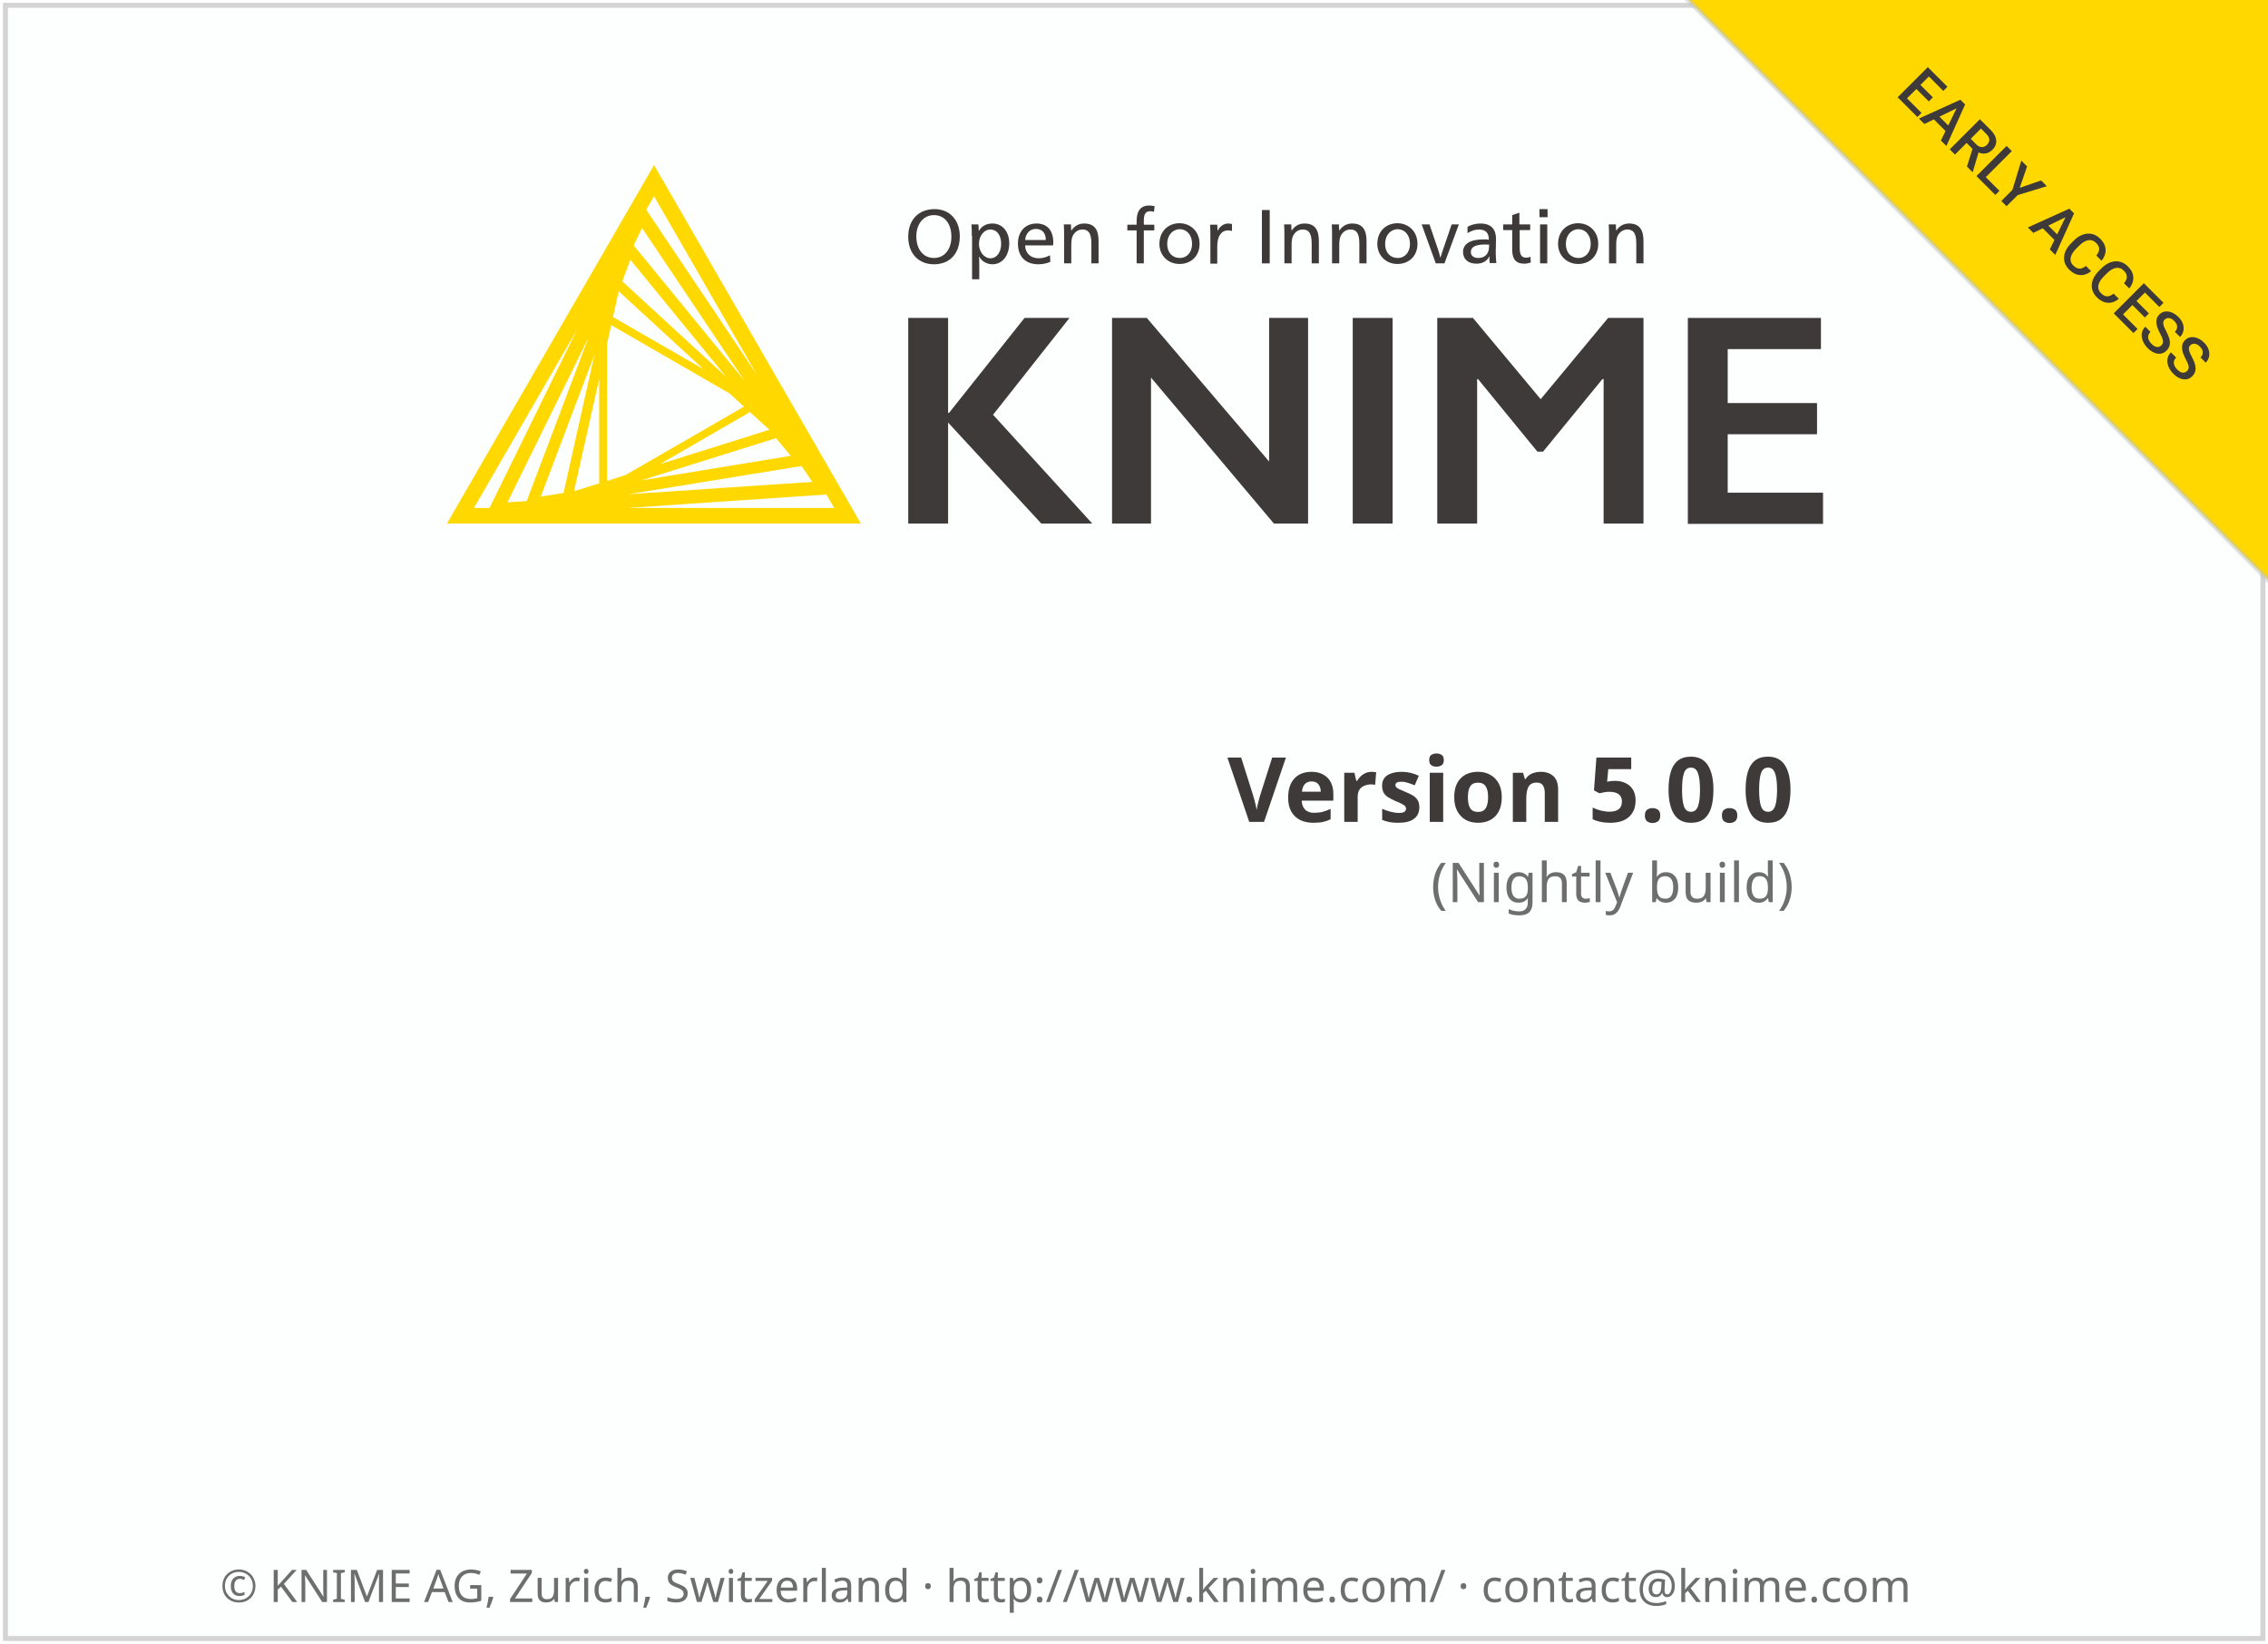
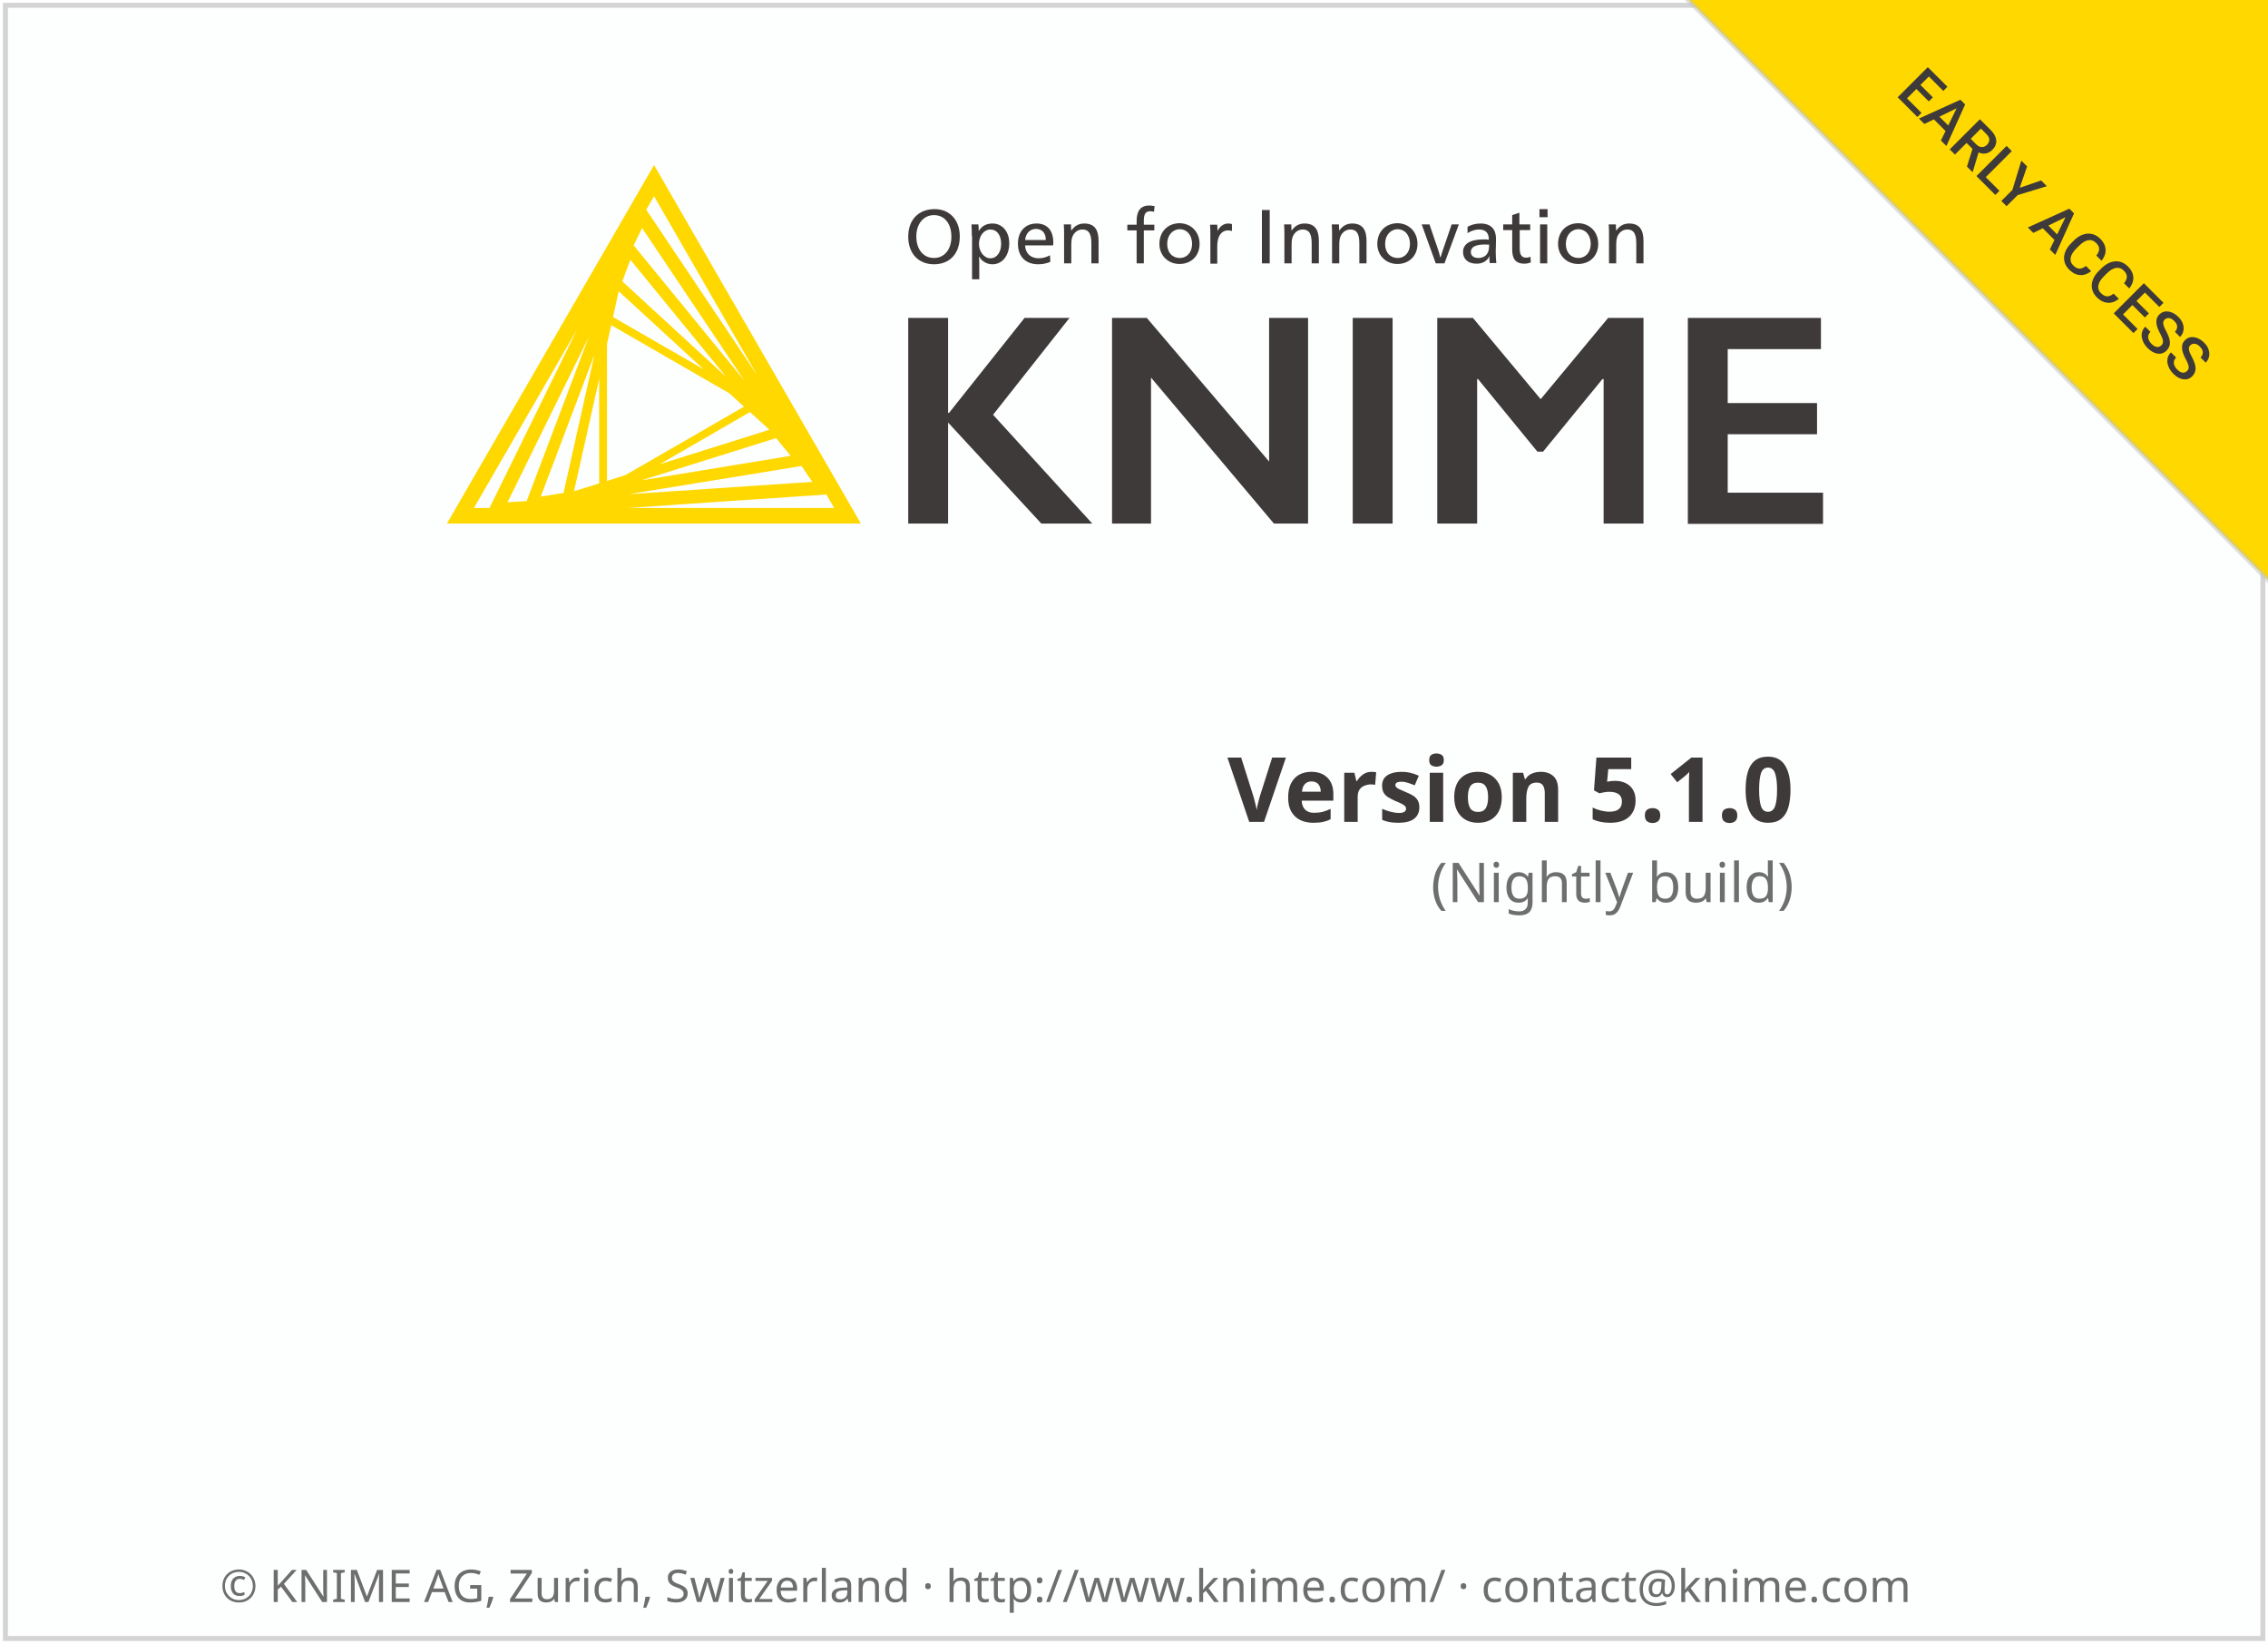
- <svg xmlns="http://www.w3.org/2000/svg" height="329" width="454" viewBox="0 0 454 329">
+ <svg xmlns="http://www.w3.org/2000/svg" height="329" viewBox="0 0 454 329" width="454">
  <g transform="translate(1.086609,119.656)">
-     <rect height="326.9" width="451.9" style="fill:#FDFEFE;stroke:#D5D4D4;stroke-width:1" x="0" y="-118.6" />
+     <rect height="326.9" style="fill:#FDFEFE;stroke:#D5D4D4;stroke-width:1" width="451.9" x="0" y="-118.6" />
    <g transform="translate(332,-123)">
      <path d="M125.5 124V0H1.5L125.5 124Z" fill="#FFD800" stroke="#C0C4C6" stroke-opacity="0.5" />
      <path d="M51.557 25.94L50.732 26.765L47.53 23.562L48.354 22.738L51.557 25.94ZM53.856 17.824L47.824 23.856L46.784 22.816L52.816 16.784L53.856 17.824ZM53.827 22.833L53.015 23.645L50.231 20.861L51.043 20.049L53.827 22.833ZM56.744 20.712L55.916 21.54L52.733 18.358L53.562 17.53L56.744 20.712Z" fill="#3E3A39" />
      <path d="M59.16 24.735L52.129 28.161L51.039 27.071L59.342 23.309L60.038 24.005L59.16 24.735ZM55.439 31.471L58.861 24.436L59.586 23.554L60.286 24.254L56.533 32.565L55.439 31.471ZM57.589 29.147L56.765 29.972L53.483 26.69L54.308 25.866L57.589 29.147Z" fill="#3E3A39" />
      <path d="M63.241 27.208L65.374 29.342C65.833 29.8 66.155 30.26 66.34 30.721C66.525 31.183 66.568 31.634 66.468 32.076C66.374 32.518 66.13 32.937 65.735 33.332C65.434 33.633 65.113 33.843 64.774 33.962C64.434 34.08 64.085 34.118 63.725 34.073C63.369 34.026 63.009 33.906 62.644 33.713L62.176 33.551L60.258 31.633L61.074 30.8L62.511 32.238C62.76 32.486 63.011 32.65 63.266 32.727C63.52 32.804 63.764 32.808 63.999 32.739C64.239 32.67 64.456 32.539 64.649 32.346C64.859 32.136 65 31.912 65.072 31.674C65.149 31.437 65.145 31.192 65.059 30.941C64.977 30.687 64.805 30.43 64.546 30.171L63.452 29.077L58.248 34.281L57.208 33.241L63.241 27.208ZM60.651 36.684L61.944 32.557L63.038 33.642L61.815 37.74L61.761 37.794L60.651 36.684Z" fill="#3E3A39" />
      <path d="M67.156 41.539L66.332 42.364L63.303 39.335L64.127 38.511L67.156 41.539ZM69.625 33.593L63.593 39.625L62.553 38.585L68.585 32.553L69.625 33.593Z" fill="#3E3A39" />
      <path d="M72.691 36.659L71.212 40.939L75.492 39.459L76.644 40.611L70.802 42.393L68.581 44.614L67.533 43.565L69.754 41.345L71.535 35.503L72.691 36.659Z" fill="#3E3A39" />
      <path d="M80.961 46.536L73.93 49.963L72.84 48.873L81.143 45.111L81.84 45.807L80.961 46.536ZM77.24 53.273L80.663 46.238L81.388 45.355L82.088 46.056L78.334 54.367L77.24 53.273ZM79.391 50.949L78.566 51.773L75.285 48.492L76.109 47.667L79.391 50.949Z" fill="#3E3A39" />
      <path d="M84.47 56.575L85.506 57.611C85.078 57.973 84.615 58.214 84.118 58.336C83.624 58.455 83.118 58.433 82.602 58.27C82.085 58.107 81.584 57.782 81.098 57.296C80.725 56.923 80.456 56.521 80.29 56.09C80.127 55.657 80.062 55.211 80.095 54.752C80.131 54.291 80.268 53.828 80.505 53.364C80.746 52.903 81.083 52.455 81.516 52.022L82.018 51.52C82.451 51.087 82.9 50.751 83.364 50.514C83.831 50.279 84.296 50.145 84.76 50.112C85.227 50.076 85.677 50.142 86.111 50.311C86.547 50.482 86.955 50.757 87.333 51.135C87.814 51.616 88.132 52.11 88.286 52.618C88.441 53.127 88.453 53.628 88.324 54.122C88.197 54.62 87.952 55.09 87.59 55.535L86.554 54.499C86.787 54.212 86.948 53.929 87.039 53.65C87.133 53.374 87.139 53.098 87.056 52.821C86.976 52.542 86.791 52.258 86.501 51.968C86.263 51.73 86.012 51.567 85.746 51.479C85.481 51.391 85.204 51.373 84.914 51.425C84.624 51.478 84.323 51.599 84.01 51.79C83.704 51.98 83.39 52.236 83.07 52.556L82.56 53.066C82.257 53.37 82.007 53.672 81.811 53.973C81.62 54.274 81.491 54.568 81.425 54.856C81.362 55.146 81.368 55.426 81.446 55.697C81.523 55.967 81.683 56.224 81.927 56.467C82.222 56.763 82.508 56.955 82.784 57.043C83.063 57.134 83.339 57.137 83.613 57.052C83.892 56.966 84.178 56.807 84.47 56.575Z" fill="#3E3A39" />
      <path d="M90.014 62.119L91.05 63.154C90.622 63.516 90.159 63.758 89.662 63.88C89.167 63.998 88.662 63.976 88.145 63.813C87.629 63.65 87.128 63.326 86.641 62.84C86.269 62.467 85.999 62.065 85.834 61.634C85.671 61.2 85.606 60.754 85.639 60.296C85.675 59.834 85.811 59.372 86.049 58.908C86.289 58.447 86.626 57.999 87.06 57.565L87.561 57.064C87.995 56.63 88.444 56.295 88.908 56.057C89.375 55.822 89.84 55.688 90.304 55.655C90.771 55.619 91.221 55.686 91.655 55.854C92.091 56.025 92.499 56.3 92.877 56.679C93.358 57.159 93.675 57.654 93.83 58.162C93.985 58.67 93.997 59.172 93.867 59.666C93.74 60.163 93.496 60.634 93.134 61.079L92.098 60.043C92.33 59.756 92.492 59.473 92.583 59.194C92.677 58.917 92.682 58.641 92.599 58.365C92.519 58.086 92.334 57.801 92.044 57.511C91.807 57.274 91.555 57.111 91.29 57.023C91.025 56.934 90.747 56.916 90.457 56.969C90.167 57.021 89.866 57.143 89.554 57.333C89.248 57.524 88.934 57.779 88.614 58.1L88.104 58.609C87.8 58.913 87.55 59.216 87.354 59.517C87.163 59.818 87.035 60.112 86.969 60.399C86.905 60.689 86.912 60.97 86.99 61.24C87.067 61.511 87.227 61.768 87.47 62.011C87.766 62.306 88.052 62.498 88.328 62.587C88.607 62.678 88.883 62.681 89.156 62.595C89.435 62.51 89.721 62.351 90.014 62.119Z" fill="#3E3A39" />
      <path d="M94.804 69.187L93.979 70.011L90.776 66.809L91.601 65.984L94.804 69.187ZM97.103 61.071L91.07 67.103L90.031 66.063L96.063 60.031L97.103 61.071ZM97.074 66.08L96.262 66.892L93.478 64.107L94.29 63.295L97.074 66.08ZM99.991 63.958L99.162 64.787L95.98 61.605L96.809 60.776L99.991 63.958Z" fill="#3E3A39" />
      <path d="M99.556 72.481C99.68 72.357 99.771 72.227 99.829 72.091C99.89 71.959 99.913 71.805 99.9 71.632C99.886 71.457 99.831 71.248 99.734 71.002C99.643 70.756 99.506 70.462 99.324 70.119C99.125 69.744 98.958 69.38 98.823 69.03C98.693 68.679 98.61 68.342 98.574 68.019C98.541 67.693 98.568 67.386 98.657 67.099C98.748 66.809 98.918 66.54 99.166 66.291C99.412 66.045 99.687 65.873 99.991 65.773C100.297 65.676 100.619 65.65 100.956 65.694C101.299 65.739 101.641 65.852 101.984 66.034C102.329 66.214 102.66 66.462 102.978 66.78C103.426 67.227 103.728 67.695 103.885 68.184C104.046 68.676 104.073 69.148 103.968 69.601C103.866 70.057 103.647 70.454 103.31 70.79L102.278 69.759C102.477 69.56 102.609 69.342 102.676 69.104C102.747 68.867 102.742 68.618 102.659 68.358C102.579 68.102 102.409 67.843 102.149 67.584C101.904 67.338 101.662 67.171 101.424 67.082C101.187 66.994 100.965 66.973 100.757 67.02C100.55 67.067 100.367 67.171 100.206 67.331C100.093 67.444 100.016 67.574 99.974 67.72C99.936 67.864 99.93 68.03 99.958 68.218C99.988 68.403 100.05 68.611 100.144 68.843C100.238 69.075 100.364 69.333 100.521 69.618C100.756 70.052 100.937 70.454 101.064 70.824C101.194 71.191 101.266 71.534 101.279 71.851C101.293 72.169 101.245 72.466 101.134 72.742C101.027 73.015 100.851 73.274 100.608 73.517C100.354 73.771 100.074 73.949 99.767 74.051C99.463 74.151 99.144 74.177 98.81 74.13C98.481 74.083 98.146 73.966 97.803 73.778C97.466 73.59 97.136 73.334 96.813 73.011C96.523 72.721 96.276 72.397 96.071 72.037C95.87 71.681 95.733 71.31 95.661 70.923C95.592 70.534 95.609 70.152 95.711 69.779C95.816 69.404 96.029 69.056 96.349 68.735L97.389 69.775C97.193 69.972 97.059 70.172 96.987 70.376C96.918 70.583 96.9 70.792 96.933 71.002C96.969 71.209 97.046 71.413 97.165 71.615C97.287 71.819 97.44 72.014 97.625 72.199C97.868 72.442 98.106 72.611 98.338 72.705C98.573 72.801 98.793 72.829 99.001 72.787C99.208 72.746 99.393 72.644 99.556 72.481Z" fill="#3E3A39" />
      <path d="M104.693 77.618C104.818 77.494 104.909 77.364 104.967 77.229C105.028 77.096 105.051 76.943 105.037 76.769C105.023 76.595 104.968 76.385 104.872 76.139C104.78 75.894 104.644 75.599 104.461 75.257C104.262 74.881 104.095 74.518 103.96 74.167C103.83 73.816 103.747 73.479 103.711 73.156C103.678 72.83 103.706 72.524 103.794 72.236C103.885 71.946 104.055 71.677 104.304 71.428C104.55 71.183 104.825 71.01 105.128 70.911C105.435 70.814 105.757 70.788 106.094 70.832C106.436 70.876 106.779 70.989 107.121 71.172C107.467 71.351 107.798 71.6 108.116 71.917C108.563 72.365 108.866 72.833 109.023 73.322C109.183 73.814 109.211 74.286 109.106 74.739C109.004 75.195 108.784 75.591 108.447 75.928L107.415 74.896C107.614 74.698 107.747 74.479 107.813 74.242C107.885 74.004 107.88 73.756 107.797 73.496C107.717 73.239 107.547 72.981 107.287 72.721C107.041 72.475 106.8 72.308 106.562 72.22C106.324 72.132 106.102 72.111 105.895 72.158C105.688 72.205 105.504 72.308 105.344 72.468C105.231 72.582 105.153 72.712 105.112 72.858C105.073 73.001 105.068 73.167 105.095 73.355C105.126 73.54 105.188 73.749 105.282 73.981C105.376 74.213 105.501 74.471 105.659 74.755C105.894 75.189 106.074 75.591 106.202 75.961C106.331 76.329 106.403 76.671 106.417 76.989C106.431 77.306 106.382 77.603 106.272 77.879C106.164 78.153 105.989 78.411 105.746 78.654C105.492 78.908 105.211 79.087 104.905 79.189C104.601 79.288 104.282 79.314 103.948 79.267C103.619 79.221 103.283 79.103 102.941 78.915C102.604 78.727 102.274 78.472 101.951 78.149C101.661 77.859 101.413 77.534 101.209 77.175C101.007 76.819 100.871 76.447 100.799 76.061C100.73 75.671 100.746 75.29 100.848 74.917C100.953 74.541 101.166 74.193 101.487 73.873L102.526 74.913C102.33 75.109 102.196 75.309 102.125 75.514C102.056 75.721 102.038 75.929 102.071 76.139C102.107 76.347 102.184 76.551 102.303 76.752C102.424 76.957 102.578 77.152 102.763 77.337C103.006 77.58 103.243 77.748 103.475 77.842C103.71 77.939 103.931 77.966 104.138 77.925C104.345 77.884 104.53 77.781 104.693 77.618Z" fill="#3E3A39" />
    </g>
    <text style="font-size:9px;fill:#6E6E6E;font-family:sans-serif;" x="43" y="201">© KNIME AG, Zurich, Switzerland · http://www.knime.com/ · contact@knime.com</text>
    <text id="KNIME-Version" style="font-size:18px;text-align:end;text-anchor:end;fill:#3E3A39;font-family:sans-serif;font-weight:bold" x="358" y="44.844">
-       <tspan style="text-align:end;text-anchor:end">Version 5.0.0</tspan>
+       <tspan style="text-align:end;text-anchor:end">Version 5.1.0</tspan>
    </text>
    <text id="KNIME-Builddate" style="font-size:11px;text-align:end;text-anchor:end;fill:#6E6E6E;font-family:sans-serif" x="358" y="60.917">
      <tspan style="text-align:end;text-anchor:end">(Nightly build)</tspan>
    </text>
    <g transform="matrix(0.60,0,0,0.60,75,-100)">
      <path class="yellow" d="m 91.4,22.3 -69.1,119.6 138.1,0 -69,-119.6 z m -15.7,105.4 0,-45.7 1.4,-6.3 39.5,22.8 4.8,4.4 -39.5,22.8 -6.2,2 z m 2,-54.7 1.9,-8.6 28.3,26 L 77.7,73 Z m -4.6,55.5 -8.4,2.6 8.4,-37.5 0,34.9 z m 50.3,-23.8 6.5,5.9 -36.6,11.5 30.1,-17.4 z M 80.8,61.1 83.5,53.9 115.5,93 80.8,61.1 Z m -19.6,70.6 -7.6,1.2 17.9,-47.3 -10.3,46.1 z m 70.9,-18.3 4.9,5.9 -49.9,8.2 45,-14.1 z m -47.5,-64.3 2.8,-5.8 34.2,51 -37,-45.2 z m -35.7,85.3 -6.4,0.4 27.1,-55.1 -20.7,54.7 z m 91.7,-11.7 3.6,5.3 -61.3,4.1 57.7,-9.4 z m -14.8,-30.3 -37,-55.2 2.6,-4.5 34.4,59.7 z M 65.8,77 36.5,136.7 31.3,136.7 65.8,77 Z m 16.7,59.7 66.4,-4.5 2.6,4.5 -69,0 z" />
      <g class="masala">
        <g>
          <path d="m 193.4,46.1 c 0,5.7 -3.3,9.3 -8.6,9.3 -5.2,0 -8.6,-3.6 -8.6,-9.2 0,-5.7 3.5,-9.2 8.8,-9.2 5,0 8.4,3.6 8.4,9.1 z m -14.5,0 c 0,4.3 2.3,7.2 5.9,7.2 3.5,0 5.8,-2.9 5.8,-7.1 0,-4.4 -2.3,-7.2 -5.8,-7.2 -3.5,0 -5.9,2.9 -5.9,7.1 z" />
          <path d="m 197.4,45.9 c 0,-1.4 0,-2.8 -0.1,-3.8 l 2.3,0 c 0.1,0.5 0.1,1.4 0.1,2.1 l 0.1,0 c 1,-1.6 2.5,-2.4 4.5,-2.4 3.3,0 5.6,2.7 5.6,6.6 0,4.1 -2.3,7 -5.6,7 -2,0 -3.6,-1.1 -4.4,-2.5 l -0.1,0 c 0.1,0.5 0.1,2.4 0.1,3.2 l 0,4.3 -2.4,0 0,-14.5 z m 2.4,2.7 c 0,2.6 1.7,4.8 3.8,4.8 2.2,0 3.6,-2.1 3.6,-4.8 0,-2.9 -1.4,-4.8 -3.6,-4.8 -2.1,0 -3.8,2.1 -3.8,4.8 z" />
          <path d="m 215.2,49.2 c 0.1,2.6 1.9,4.2 4.5,4.2 1.5,0 2.6,-0.4 3.8,-1 l 0.1,2.2 c -1.2,0.5 -2.5,0.8 -4,0.8 -4.3,0 -6.8,-2.6 -6.8,-6.9 0,-4.1 2.5,-6.7 6.2,-6.7 3.4,0 5.6,2.1 5.6,6.4 0,0.3 0,0.7 -0.1,0.9 l -9.3,0 z m 6.9,-1.9 c 0,-2.5 -1.4,-3.7 -3.3,-3.7 -1.9,0 -3.4,1.4 -3.6,3.7 l 6.9,0 z" />
          <path d="m 230.6,44.2 c 1,-1.5 2.4,-2.4 4.3,-2.4 3.7,0 4.8,2.4 4.8,5.9 l 0,7.4 -2.4,0 0,-6.4 c 0,-2.5 -0.3,-4.9 -3,-4.9 -1.3,0 -2.4,0.7 -3.1,1.9 -0.4,0.7 -0.6,1.7 -0.6,3.2 l 0,6.2 -2.4,0 0,-9.2 c 0,-1.4 0,-2.8 -0.1,-3.8 l 2.4,0 c 0,0.5 0,1.4 0.1,2.1 l 0,0 z" />
          <path d="m 258.2,37.9 c -0.4,-0.1 -0.9,-0.2 -1.2,-0.2 -1.6,0 -2.2,0.9 -2.2,3.2 l 0,1.3 3.5,0 0,1.9 -3.5,0 0,11 -2.4,0 0,-11 -3.1,0 0,-1.9 3.1,0 0,-1.2 c 0,-3.1 1.1,-5.2 4.2,-5.2 0.6,0 1.1,0.1 1.8,0.2 l -0.2,1.9 z" />
          <path d="m 273.4,48.6 c 0,4 -2.8,6.7 -6.7,6.7 -3.8,0 -6.7,-2.8 -6.7,-6.7 0,-4.1 2.8,-6.9 6.8,-6.9 3.8,0.1 6.6,2.9 6.6,6.9 z m -10.8,0 c 0,2.9 1.7,4.7 4.2,4.7 2.4,0 4.1,-1.9 4.1,-4.7 0,-2.9 -1.7,-4.9 -4.2,-4.9 -2.4,0.1 -4.1,2.1 -4.1,4.9 z" />
          <path d="m 279.4,44.3 c 0.7,-1.5 2,-2.5 3.6,-2.5 0.5,0 0.9,0.1 1.2,0.2 l 0,2.3 c -0.3,-0.1 -0.7,-0.2 -1.3,-0.2 -2.2,0 -3.6,1.9 -3.6,5.2 l 0,5.9 -2.3,0 0,-9.2 c 0,-1.4 0,-2.8 -0.1,-3.8 l 2.4,0 c 0,0.5 0.1,1.4 0.1,2.1 l 0,0 z" />
          <path d="m 296.8,55.1 -2.6,0 0,-17.8 2.6,0 0,17.8 z" />
          <path d="m 304.1,44.2 c 1,-1.5 2.4,-2.4 4.3,-2.4 3.7,0 4.8,2.4 4.8,5.9 l 0,7.4 -2.4,0 0,-6.4 c 0,-2.5 -0.3,-4.9 -3,-4.9 -1.3,0 -2.4,0.7 -3.1,1.9 -0.4,0.7 -0.6,1.7 -0.6,3.2 l 0,6.2 -2.4,0 0,-9.2 c 0,-1.4 0,-2.8 -0.1,-3.8 l 2.4,0 c 0,0.5 0,1.4 0.1,2.1 l 0,0 z" />
          <path d="m 320,44.2 c 1,-1.5 2.4,-2.4 4.3,-2.4 3.7,0 4.8,2.4 4.8,5.9 l 0,7.4 -2.4,0 0,-6.4 c 0,-2.5 -0.3,-4.9 -3,-4.9 -1.3,0 -2.4,0.7 -3.1,1.9 -0.4,0.7 -0.6,1.7 -0.6,3.2 l 0,6.2 -2.4,0 0,-9.2 c 0,-1.4 0,-2.8 -0.1,-3.8 l 2.4,0 c 0,0.5 0,1.4 0.1,2.1 l 0,0 z" />
          <path d="m 346.1,48.6 c 0,4 -2.8,6.7 -6.7,6.7 -3.8,0 -6.7,-2.8 -6.7,-6.7 0,-4.1 2.8,-6.9 6.8,-6.9 3.8,0.1 6.6,2.9 6.6,6.9 z m -10.8,0 c 0,2.9 1.7,4.7 4.2,4.7 2.4,0 4.1,-1.9 4.1,-4.7 0,-2.9 -1.7,-4.9 -4.2,-4.9 -2.4,0.1 -4.1,2.1 -4.1,4.9 z" />
          <path d="m 352.8,50 c 0.3,0.8 0.7,2.2 0.9,3.1 l 0.1,0 c 0.3,-0.9 0.7,-2.4 1,-3.1 l 2.7,-7.9 2.4,0 -4.8,13 -2.9,0 -4.7,-13 2.6,0 2.7,7.9 z" />
          <path d="m 362.8,42.9 c 1.2,-0.7 2.8,-1.1 4.3,-1.1 3.8,0 5.2,2.2 5.2,5.1 0,1.7 -0.1,3.7 -0.1,4.2 0,1.4 0.1,3 0.2,3.9 l -2.2,0 c 0,-0.2 -0.1,-0.7 -0.1,-1.1 0,-0.3 0,-0.8 0.1,-1.1 l -0.1,0 c -0.9,1.6 -2.3,2.4 -4.3,2.4 -2.8,0 -4.5,-1.5 -4.5,-3.9 0,-2.7 2.4,-4.2 6.8,-4.2 0.5,0 1.3,0 1.8,0.1 l 0,-0.1 c 0,-2.2 -1.1,-3.3 -3.3,-3.3 -1.3,0 -2.7,0.5 -3.8,1.2 l 0,-2.1 z m 5.9,5.9 c -3.2,0 -4.8,0.8 -4.8,2.5 0,1.3 1,2 2.5,2 1.5,0 2.7,-0.7 3.2,-1.9 0.3,-0.6 0.4,-1.4 0.4,-2.6 -0.2,0.1 -0.7,0 -1.3,0 z" />
          <path d="m 380.2,42.1 3.5,0 0,1.9 -3.5,0 0,5.7 c 0,2.1 0.3,3.5 2.2,3.5 0.5,0 0.9,-0.1 1.4,-0.3 l 0.1,1.9 c -0.6,0.2 -1.3,0.4 -2.1,0.4 -3.3,0 -4.1,-2 -4.1,-4.8 l 0,-6.4 -3,0 0,-1.9 3,0 0,-3.1 2.4,-0.8 0,3.9 z" />
          <path d="m 389.5,39.7 -2.7,0 0,-2.7 2.7,0 0,2.7 z m -0.1,15.4 -2.4,0 0,-13 2.4,0 0,13 z" />
          <path d="m 406.4,48.6 c 0,4 -2.8,6.7 -6.7,6.7 -3.8,0 -6.7,-2.8 -6.7,-6.7 0,-4.1 2.8,-6.9 6.8,-6.9 3.8,0.1 6.6,2.9 6.6,6.9 z m -10.8,0 c 0,2.9 1.7,4.7 4.2,4.7 2.4,0 4.1,-1.9 4.1,-4.7 0,-2.9 -1.7,-4.9 -4.2,-4.9 -2.4,0.1 -4.1,2.1 -4.1,4.9 z" />
          <path d="m 412.4,44.2 c 1,-1.5 2.4,-2.4 4.3,-2.4 3.7,0 4.8,2.4 4.8,5.9 l 0,7.4 -2.4,0 0,-6.4 c 0,-2.5 -0.3,-4.9 -3,-4.9 -1.3,0 -2.4,0.7 -3.1,1.9 -0.4,0.7 -0.6,1.7 -0.6,3.2 l 0,6.2 -2.4,0 0,-9.2 c 0,-1.4 0,-2.8 -0.1,-3.8 l 2.4,0 c 0,0.5 0,1.4 0.1,2.1 l 0,0 z" />
        </g>
        <g>
          <path d="m 189.5,73.3 0,31.7 0.3,0 25.2,-31.7 15,0 -25.5,32.3 33.1,36.3 -17,0 -31.1,-33.7 0,33.7 -13.3,0 0,-68.6 13.3,0 z" />
          <path d="m 255.8,73.3 40.8,47.9 0,-47.9 13,0 0,68.6 -11.4,0 -41,-48.7 0,48.7 -13,0 0,-68.6 11.6,0 z" />
          <path d="m 337.8,73.3 0,68.6 -13.3,0 0,-68.6 13.3,0 z" />
          <path d="m 364.6,73.3 22.6,27.1 22.5,-27.1 11.8,0 0,68.6 -13.3,0 0,-48.2 -0.4,0 -19.8,24.2 -1.9,0 -19.8,-24.2 -0.3,0 0,48.2 -13.3,0 0,-68.6 11.9,0 z" />
          <path d="m 480.7,73.3 0,10.4 -31.1,0 0,18 29.8,0 0,10.4 -29.8,0 0,19.5 31.8,0 0,10.4 -45.1,0 0,-68.7 44.4,0 z" />
        </g>
      </g>
    </g>
  </g>
  <style type="text/css">
	.yellow {
		fill:#FFD800;
	}
	.masala {
		fill:#3E3A39;
	}
</style>
</svg>
